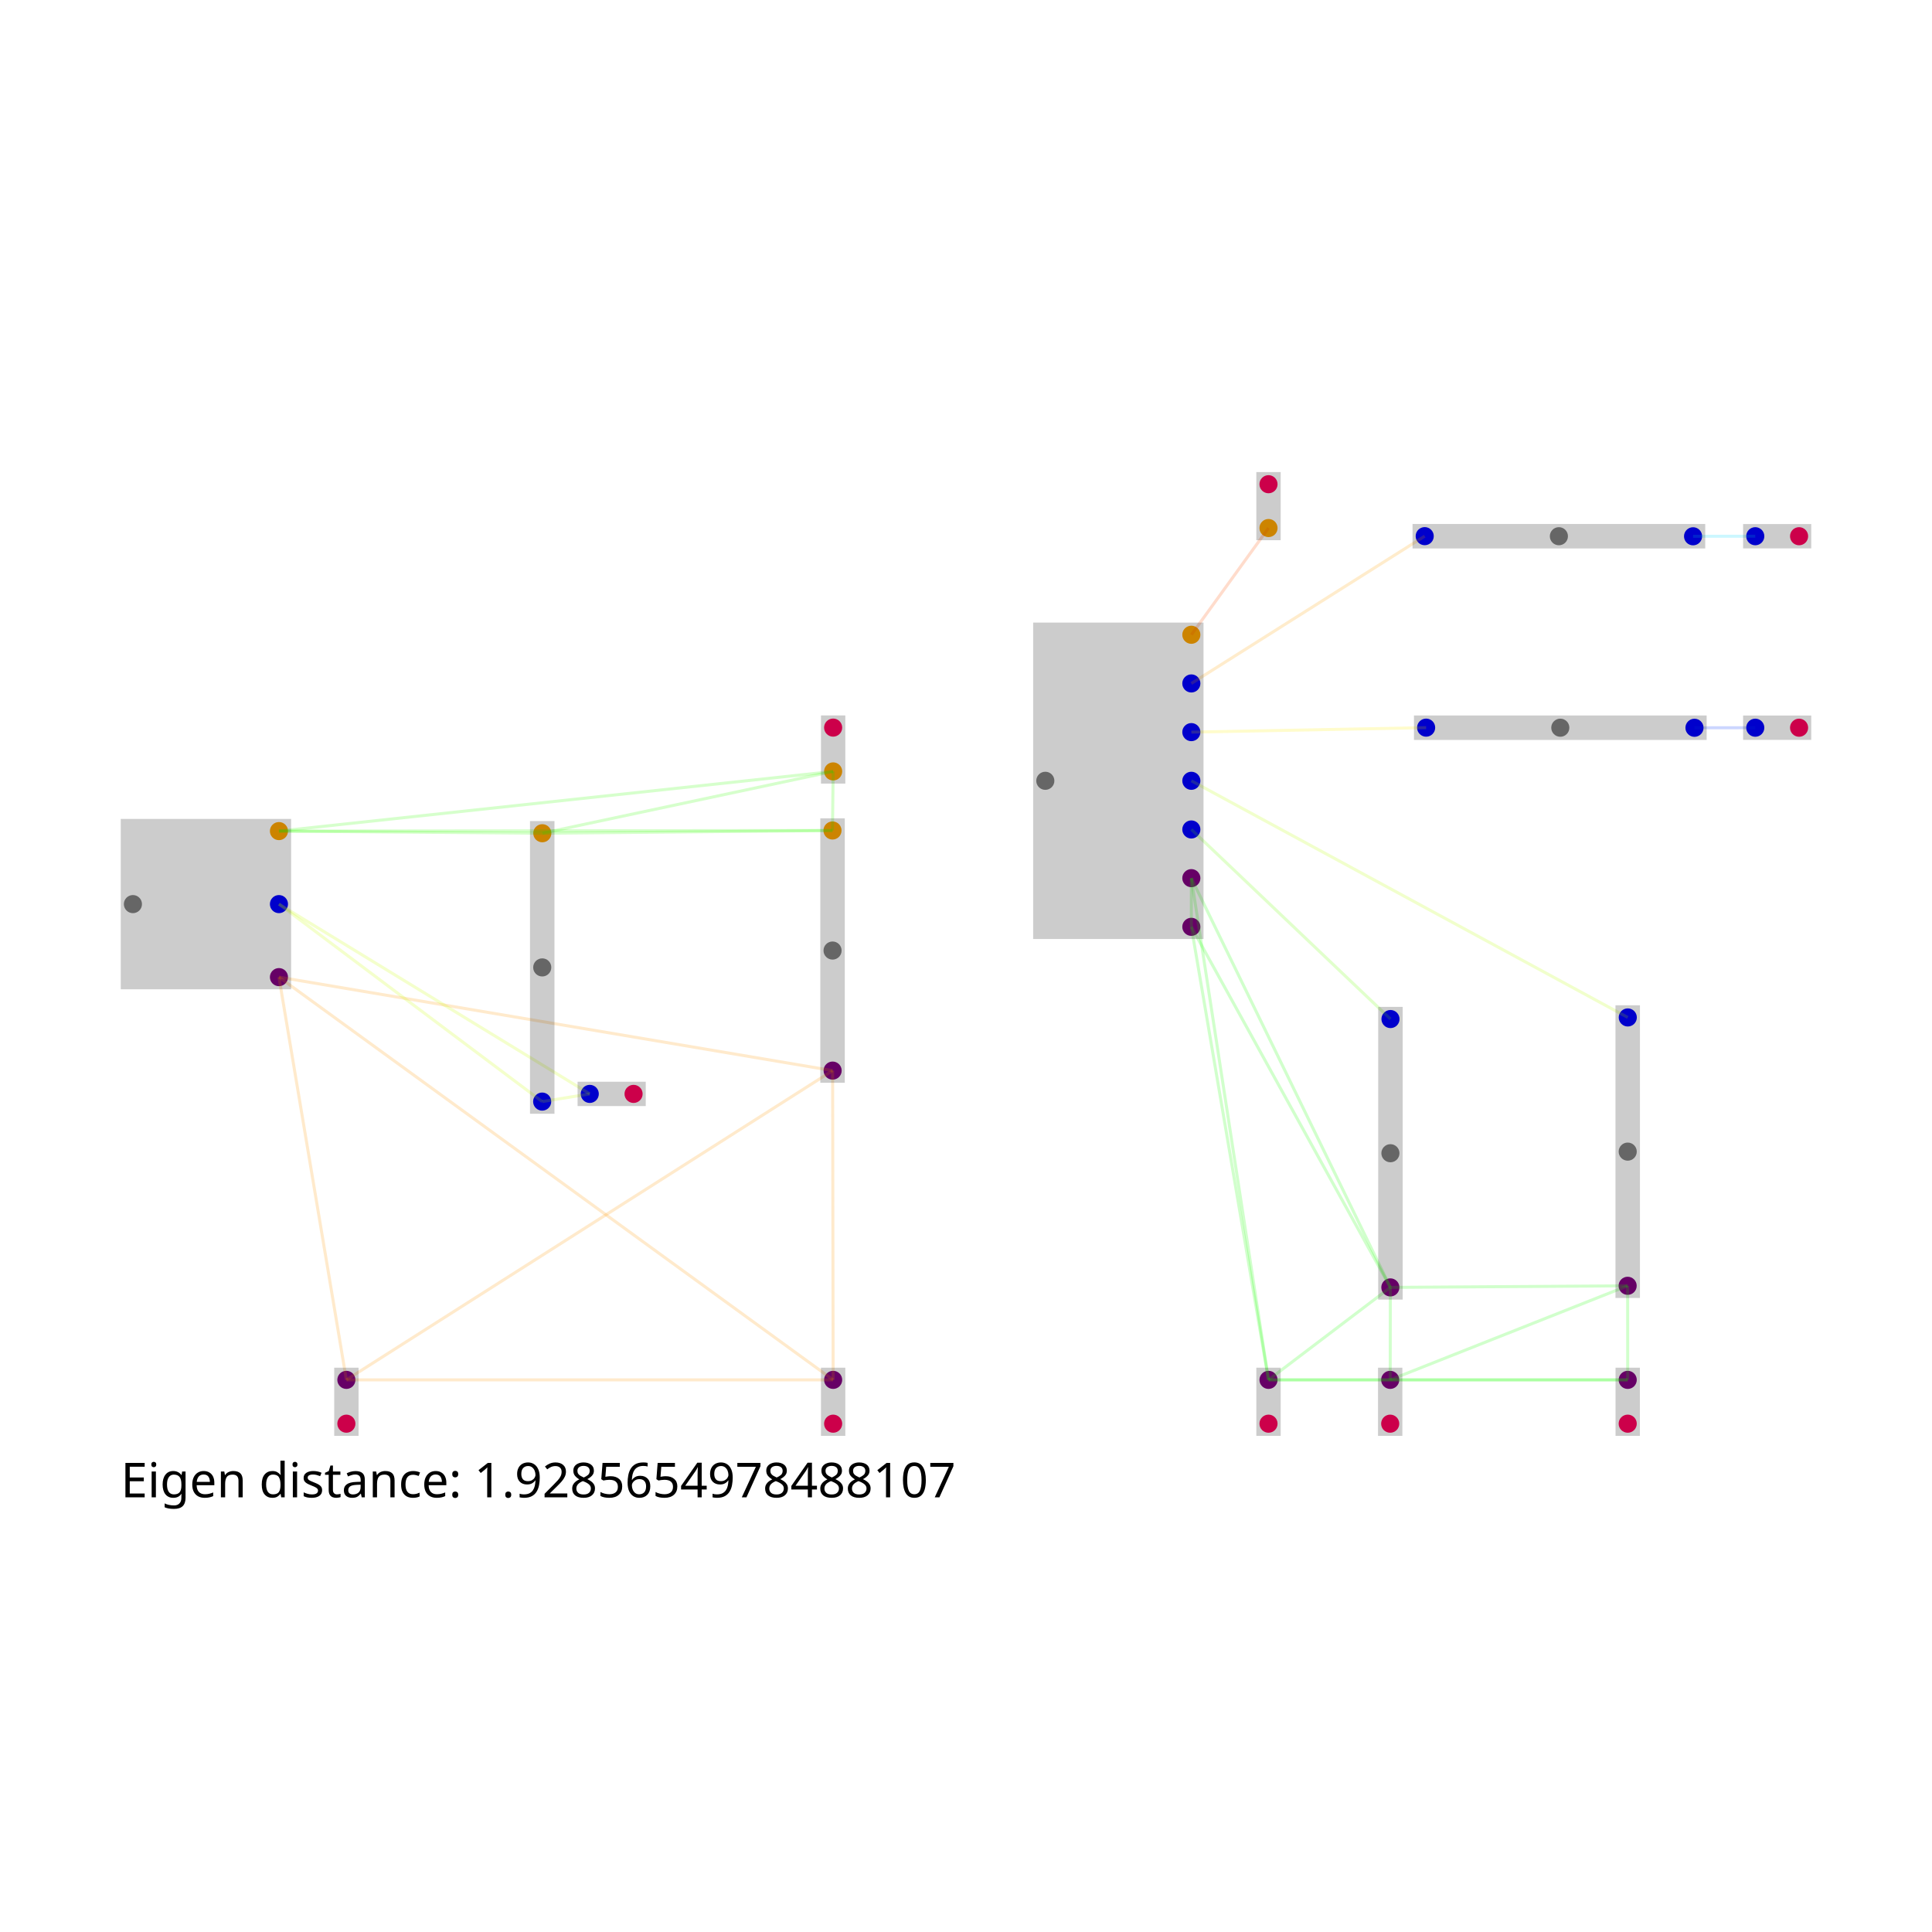
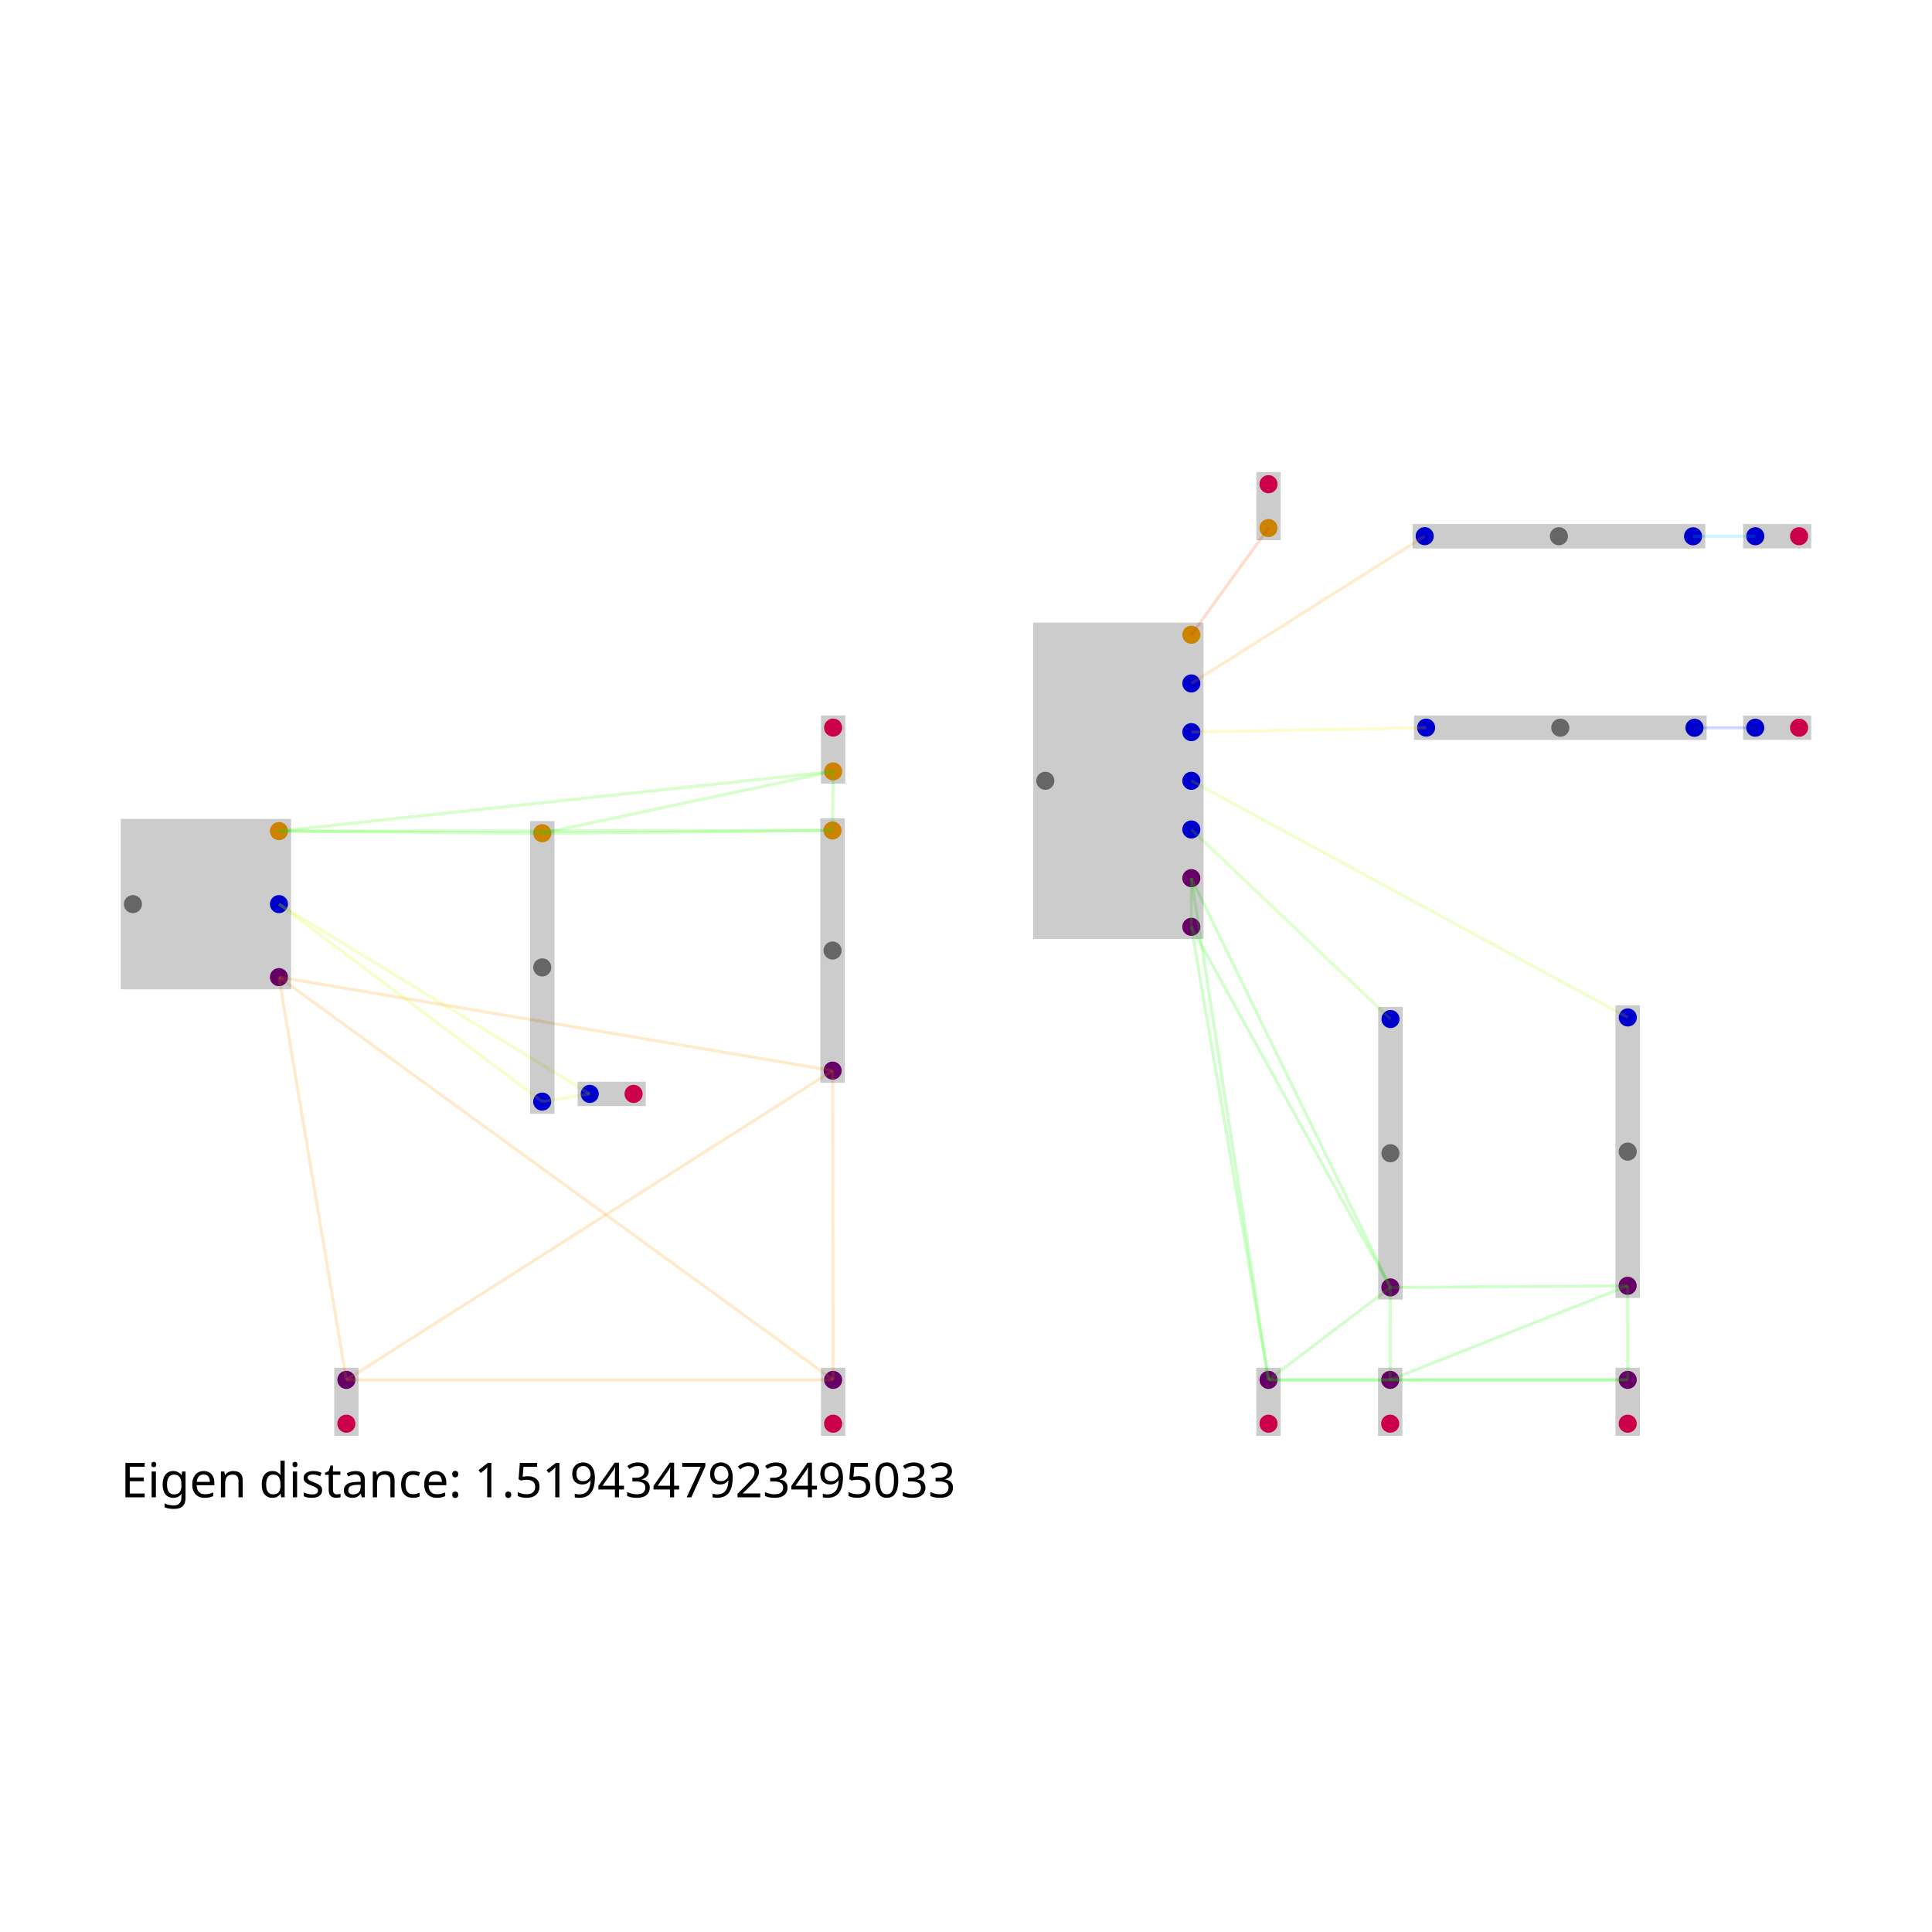
<svg xmlns="http://www.w3.org/2000/svg" width="640" height="640" viewBox="0 0 640 640">
  <rect width="100%" height="100%" fill="white" />
  <g>
    <circle data-type="point" data-label="schematic_component_0_center component_center center_schematic_component_0" data-x="0.12295810448080197" data-y="-0.045204957975968095" cx="44.031" cy="299.498" r="3" fill="gray" />
  </g>
  <g>
    <circle data-type="point" data-label="schematic_port_0 gnd unnamedsubcircuit496_connectivity_net3" data-x="0.722958104480802" data-y="-0.3452049579759681" cx="92.406" cy="323.685" r="3" fill="purple" />
  </g>
  <g>
    <circle data-type="point" data-label="schematic_port_1 normal unnamedsubcircuit496_connectivity_net1" data-x="0.722958104480802" data-y="-0.045204957975968095" cx="92.406" cy="299.498" r="3" fill="blue" />
  </g>
  <g>
    <circle data-type="point" data-label="schematic_port_2 vcc unnamedsubcircuit496_connectivity_net2" data-x="0.722958104480802" data-y="0.25479504202403197" cx="92.406" cy="275.311" r="3" fill="orange" />
  </g>
  <g>
    <circle data-type="point" data-label="schematic_component_1_center component_center center_schematic_component_1" data-x="2.9975939099066515" data-y="-0.2360076117178601" cx="275.796" cy="314.881" r="3" fill="gray" />
  </g>
  <g>
    <circle data-type="point" data-label="schematic_port_3 vcc unnamedsubcircuit496_connectivity_net2" data-x="2.997320559906651" data-y="0.2572566882821399" cx="275.773" cy="275.112" r="3" fill="orange" />
  </g>
  <g>
    <circle data-type="point" data-label="schematic_port_4 gnd unnamedsubcircuit496_connectivity_net3" data-x="2.997867259906652" data-y="-0.7292719117178601" cx="275.818" cy="354.65" r="3" fill="purple" />
  </g>
  <g>
    <circle data-type="point" data-label="schematic_component_2_center component_center center_schematic_component_2" data-x="1.8047692924586682" data-y="-0.30531546479810595" cx="179.625" cy="320.469" r="3" fill="gray" />
  </g>
  <g>
    <circle data-type="point" data-label="schematic_port_5 normal unnamedsubcircuit496_connectivity_net1" data-x="1.804496042458669" data-y="-0.8566061647981063" cx="179.603" cy="364.916" r="3" fill="blue" />
  </g>
  <g>
    <circle data-type="point" data-label="schematic_port_6 vcc unnamedsubcircuit496_connectivity_net2" data-x="1.8050425424586676" data-y="0.2459752352018943" cx="179.647" cy="276.022" r="3" fill="orange" />
  </g>
  <g>
    <circle data-type="point" data-label="schematic_net_label_0_pin vcc unnamedsubcircuit496_connectivity_net2" data-x="3" data-y="0.5" cx="275.989" cy="255.541" r="3" fill="orange" />
  </g>
  <g>
    <circle data-type="point" data-label="schematic_net_label_0_center netlabel_center schematic_net_label_0_center" data-x="3" data-y="0.6799999999999999" cx="275.989" cy="241.029" r="3" fill="hsl(338.4, 100%, 50%, 1)" />
  </g>
  <g>
    <circle data-type="point" data-label="schematic_net_label_1_pin normal unnamedsubcircuit496_connectivity_net1" data-x="2" data-y="-0.825" cx="195.366" cy="362.368" r="3" fill="blue" />
  </g>
  <g>
    <circle data-type="point" data-label="schematic_net_label_1_center netlabel_center schematic_net_label_1_center" data-x="2.18" data-y="-0.825" cx="209.878" cy="362.368" r="3" fill="hsl(338.4, 100%, 50%, 1)" />
  </g>
  <g>
    <circle data-type="point" data-label="schematic_net_label_2_pin gnd unnamedsubcircuit496_connectivity_net3" data-x="3" data-y="-2" cx="275.989" cy="457.101" r="3" fill="purple" />
  </g>
  <g>
    <circle data-type="point" data-label="schematic_net_label_2_center netlabel_center schematic_net_label_2_center" data-x="3" data-y="-2.18" cx="275.989" cy="471.613" r="3" fill="hsl(338.4, 100%, 50%, 1)" />
  </g>
  <g>
    <circle data-type="point" data-label="schematic_net_label_3_pin gnd unnamedsubcircuit496_connectivity_net3" data-x="1" data-y="-2" cx="114.742" cy="457.101" r="3" fill="purple" />
  </g>
  <g>
    <circle data-type="point" data-label="schematic_net_label_3_center netlabel_center schematic_net_label_3_center" data-x="1" data-y="-2.18" cx="114.742" cy="471.613" r="3" fill="hsl(338.4, 100%, 50%, 1)" />
  </g>
  <g>
    <circle data-type="point" data-label="schematic_component_0_center component_center center_schematic_component_0" data-x="3.8717591409019265" data-y="0.46145993138686847" cx="346.274" cy="258.648" r="3" fill="gray" />
  </g>
  <g>
    <circle data-type="point" data-label="schematic_port_0 vcc unnamedsubcircuit540_connectivity_net4" data-x="4.471759140901926" data-y="1.0614599313868684" cx="394.648" cy="210.274" r="3" fill="orange" />
  </g>
  <g>
    <circle data-type="point" data-label="schematic_port_1 normal unnamedsubcircuit540_connectivity_net2" data-x="4.471759140901926" data-y="0.8614599313868685" cx="394.648" cy="226.399" r="3" fill="blue" />
  </g>
  <g>
    <circle data-type="point" data-label="schematic_port_2 normal unnamedsubcircuit540_connectivity_net3" data-x="4.471759140901926" data-y="0.6614599313868685" cx="394.648" cy="242.524" r="3" fill="blue" />
  </g>
  <g>
    <circle data-type="point" data-label="schematic_port_3 normal unnamedsubcircuit540_connectivity_net1" data-x="4.471759140901926" data-y="0.4614599313868686" cx="394.648" cy="258.648" r="3" fill="blue" />
  </g>
  <g>
    <circle data-type="point" data-label="schematic_port_4 normal unnamedsubcircuit540_connectivity_net0" data-x="4.471759140901926" data-y="0.2614599313868685" cx="394.648" cy="274.773" r="3" fill="blue" />
  </g>
  <g>
    <circle data-type="point" data-label="schematic_port_5 gnd unnamedsubcircuit540_connectivity_net7" data-x="4.471759140901926" data-y="0.06145993138686856" cx="394.648" cy="290.898" r="3" fill="purple" />
  </g>
  <g>
    <circle data-type="point" data-label="schematic_port_6 gnd unnamedsubcircuit540_connectivity_net7" data-x="4.471759140901926" data-y="-0.1385400686131315" cx="394.648" cy="307.023" r="3" fill="purple" />
  </g>
  <g>
    <circle data-type="point" data-label="schematic_component_1_center component_center center_schematic_component_1" data-x="5.289716773474518" data-y="-1.068768305234723" cx="460.595" cy="382.021" r="3" fill="gray" />
  </g>
  <g>
    <circle data-type="point" data-label="schematic_port_7 gnd unnamedsubcircuit540_connectivity_net7" data-x="5.289443523474518" data-y="-1.6200590052347232" cx="460.573" cy="426.469" r="3" fill="purple" />
  </g>
  <g>
    <circle data-type="point" data-label="schematic_port_8 normal unnamedsubcircuit540_connectivity_net0" data-x="5.289990023474517" data-y="-0.5174776052347227" cx="460.617" cy="337.574" r="3" fill="blue" />
  </g>
  <g>
    <circle data-type="point" data-label="schematic_component_2_center component_center center_schematic_component_2" data-x="6.264673559888756" data-y="-1.0621781216758368" cx="539.2" cy="381.49" r="3" fill="gray" />
  </g>
  <g>
    <circle data-type="point" data-label="schematic_port_9 gnd unnamedsubcircuit540_connectivity_net7" data-x="6.264400309888757" data-y="-1.6134688216758373" cx="539.178" cy="425.937" r="3" fill="purple" />
  </g>
  <g>
    <circle data-type="point" data-label="schematic_port_10 normal unnamedsubcircuit540_connectivity_net1" data-x="6.264946809888755" data-y="-0.5108874216758366" cx="539.222" cy="337.043" r="3" fill="blue" />
  </g>
  <g>
    <circle data-type="point" data-label="schematic_component_3_center component_center center_schematic_component_3" data-x="5.981897376075553" data-y="1.4663469282982344" cx="516.402" cy="177.631" r="3" fill="gray" />
  </g>
  <g>
    <circle data-type="point" data-label="schematic_port_11 normal unnamedsubcircuit540_connectivity_net2" data-x="5.430606676075553" data-y="1.4666201782982338" cx="471.954" cy="177.609" r="3" fill="blue" />
  </g>
  <g>
    <circle data-type="point" data-label="schematic_port_12 normal unnamedsubcircuit540_connectivity_net5" data-x="6.533188076075554" data-y="1.466073678298235" cx="560.849" cy="177.653" r="3" fill="blue" />
  </g>
  <g>
    <circle data-type="point" data-label="schematic_component_4_center component_center center_schematic_component_4" data-x="5.98772237332412" data-y="0.6795634549821896" cx="516.871" cy="241.064" r="3" fill="gray" />
  </g>
  <g>
    <circle data-type="point" data-label="schematic_port_13 normal unnamedsubcircuit540_connectivity_net3" data-x="5.43643167332412" data-y="0.679836704982189" cx="472.424" cy="241.042" r="3" fill="blue" />
  </g>
  <g>
    <circle data-type="point" data-label="schematic_port_14 normal unnamedsubcircuit540_connectivity_net6" data-x="6.539013073324121" data-y="0.6792902049821903" cx="561.318" cy="241.086" r="3" fill="blue" />
  </g>
  <g>
    <circle data-type="point" data-label="schematic_net_label_0_pin vcc unnamedsubcircuit540_connectivity_net4" data-x="4.788790372598144" data-y="1.5" cx="420.209" cy="174.917" r="3" fill="orange" />
  </g>
  <g>
    <circle data-type="point" data-label="schematic_net_label_0_center netlabel_center schematic_net_label_0_center" data-x="4.788790372598144" data-y="1.68" cx="420.209" cy="160.405" r="3" fill="hsl(338.4, 100%, 50%, 1)" />
  </g>
  <g>
    <circle data-type="point" data-label="schematic_net_label_1_pin normal unnamedsubcircuit540_connectivity_net5" data-x="6.788790372598144" data-y="1.4663469282982344" cx="581.457" cy="177.631" r="3" fill="blue" />
  </g>
  <g>
    <circle data-type="point" data-label="schematic_net_label_1_center netlabel_center schematic_net_label_1_center" data-x="6.968790372598145" data-y="1.4663469282982344" cx="595.969" cy="177.631" r="3" fill="hsl(338.4, 100%, 50%, 1)" />
  </g>
  <g>
    <circle data-type="point" data-label="schematic_net_label_2_pin normal unnamedsubcircuit540_connectivity_net6" data-x="6.788790372598144" data-y="0.6795634549821896" cx="581.457" cy="241.064" r="3" fill="blue" />
  </g>
  <g>
    <circle data-type="point" data-label="schematic_net_label_2_center netlabel_center schematic_net_label_2_center" data-x="6.968790372598145" data-y="0.6795634549821896" cx="595.969" cy="241.064" r="3" fill="hsl(338.4, 100%, 50%, 1)" />
  </g>
  <g>
    <circle data-type="point" data-label="schematic_net_label_3_pin gnd unnamedsubcircuit540_connectivity_net7" data-x="4.788790372598144" data-y="-2" cx="420.209" cy="457.101" r="3" fill="purple" />
  </g>
  <g>
    <circle data-type="point" data-label="schematic_net_label_3_center netlabel_center schematic_net_label_3_center" data-x="4.788790372598144" data-y="-2.18" cx="420.209" cy="471.613" r="3" fill="hsl(338.4, 100%, 50%, 1)" />
  </g>
  <g>
    <circle data-type="point" data-label="schematic_net_label_4_pin gnd unnamedsubcircuit540_connectivity_net7" data-x="5.288790372598144" data-y="-2" cx="460.521" cy="457.101" r="3" fill="purple" />
  </g>
  <g>
    <circle data-type="point" data-label="schematic_net_label_4_center netlabel_center schematic_net_label_4_center" data-x="5.288790372598144" data-y="-2.18" cx="460.521" cy="471.613" r="3" fill="hsl(338.4, 100%, 50%, 1)" />
  </g>
  <g>
    <circle data-type="point" data-label="schematic_net_label_5_pin gnd unnamedsubcircuit540_connectivity_net7" data-x="6.264673559888756" data-y="-2" cx="539.2" cy="457.101" r="3" fill="purple" />
  </g>
  <g>
    <circle data-type="point" data-label="schematic_net_label_5_center netlabel_center schematic_net_label_5_center" data-x="6.264673559888756" data-y="-2.18" cx="539.2" cy="471.613" r="3" fill="hsl(338.4, 100%, 50%, 1)" />
  </g>
  <g>
    <polyline data-points="0.722958104480802,-0.3452049579759681 1,-2" data-type="line" data-label="" points="92.406,323.685 114.742,457.101" fill="none" stroke="hsl(36, 100%, 50%, 0.2)" stroke-width="1" />
  </g>
  <g>
    <polyline data-points="0.722958104480802,-0.3452049579759681 2.997867259906652,-0.7292719117178601" data-type="line" data-label="" points="92.406,323.685 275.818,354.65" fill="none" stroke="hsl(36, 100%, 50%, 0.2)" stroke-width="1" />
  </g>
  <g>
    <polyline data-points="0.722958104480802,-0.3452049579759681 3,-2" data-type="line" data-label="" points="92.406,323.685 275.989,457.101" fill="none" stroke="hsl(36, 100%, 50%, 0.2)" stroke-width="1" />
  </g>
  <g>
    <polyline data-points="2.997867259906652,-0.7292719117178601 3,-2" data-type="line" data-label="" points="275.818,354.65 275.989,457.101" fill="none" stroke="hsl(36, 100%, 50%, 0.2)" stroke-width="1" />
  </g>
  <g>
    <polyline data-points="2.997867259906652,-0.7292719117178601 1,-2" data-type="line" data-label="" points="275.818,354.65 114.742,457.101" fill="none" stroke="hsl(36, 100%, 50%, 0.2)" stroke-width="1" />
  </g>
  <g>
    <polyline data-points="3,-2 1,-2" data-type="line" data-label="" points="275.989,457.101 114.742,457.101" fill="none" stroke="hsl(36, 100%, 50%, 0.2)" stroke-width="1" />
  </g>
  <g>
    <polyline data-points="0.722958104480802,-0.045204957975968095 1.804496042458669,-0.8566061647981063" data-type="line" data-label="" points="92.406,299.498 179.603,364.916" fill="none" stroke="hsl(72, 100%, 50%, 0.2)" stroke-width="1" />
  </g>
  <g>
    <polyline data-points="0.722958104480802,-0.045204957975968095 2,-0.825" data-type="line" data-label="" points="92.406,299.498 195.366,362.368" fill="none" stroke="hsl(72, 100%, 50%, 0.2)" stroke-width="1" />
  </g>
  <g>
    <polyline data-points="1.804496042458669,-0.8566061647981063 2,-0.825" data-type="line" data-label="" points="179.603,364.916 195.366,362.368" fill="none" stroke="hsl(72, 100%, 50%, 0.2)" stroke-width="1" />
  </g>
  <g>
    <polyline data-points="0.722958104480802,0.25479504202403197 1.8050425424586676,0.2459752352018943" data-type="line" data-label="" points="92.406,275.311 179.647,276.022" fill="none" stroke="hsl(108, 100%, 50%, 0.2)" stroke-width="1" />
  </g>
  <g>
    <polyline data-points="0.722958104480802,0.25479504202403197 2.997320559906651,0.2572566882821399" data-type="line" data-label="" points="92.406,275.311 275.773,275.112" fill="none" stroke="hsl(108, 100%, 50%, 0.2)" stroke-width="1" />
  </g>
  <g>
    <polyline data-points="0.722958104480802,0.25479504202403197 3,0.5" data-type="line" data-label="" points="92.406,275.311 275.989,255.541" fill="none" stroke="hsl(108, 100%, 50%, 0.2)" stroke-width="1" />
  </g>
  <g>
    <polyline data-points="2.997320559906651,0.2572566882821399 3,0.5" data-type="line" data-label="" points="275.773,275.112 275.989,255.541" fill="none" stroke="hsl(108, 100%, 50%, 0.2)" stroke-width="1" />
  </g>
  <g>
    <polyline data-points="2.997320559906651,0.2572566882821399 1.8050425424586676,0.2459752352018943" data-type="line" data-label="" points="275.773,275.112 179.647,276.022" fill="none" stroke="hsl(108, 100%, 50%, 0.2)" stroke-width="1" />
  </g>
  <g>
    <polyline data-points="1.8050425424586676,0.2459752352018943 3,0.5" data-type="line" data-label="" points="179.647,276.022 275.989,255.541" fill="none" stroke="hsl(108, 100%, 50%, 0.2)" stroke-width="1" />
  </g>
  <g>
    <polyline data-points="4.471759140901926,1.0614599313868684 4.788790372598144,1.5" data-type="line" data-label="" points="394.648,210.274 420.209,174.917" fill="none" stroke="hsl(18.947, 100%, 50%, 0.2)" stroke-width="1" />
  </g>
  <g>
    <polyline data-points="4.471759140901926,0.8614599313868685 5.430606676075553,1.4666201782982338" data-type="line" data-label="" points="394.648,226.399 471.954,177.609" fill="none" stroke="hsl(37.895, 100%, 50%, 0.2)" stroke-width="1" />
  </g>
  <g>
    <polyline data-points="4.471759140901926,0.6614599313868685 5.43643167332412,0.679836704982189" data-type="line" data-label="" points="394.648,242.524 472.424,241.042" fill="none" stroke="hsl(56.842, 100%, 50%, 0.2)" stroke-width="1" />
  </g>
  <g>
    <polyline data-points="4.471759140901926,0.4614599313868686 6.264946809888755,-0.5108874216758366" data-type="line" data-label="" points="394.648,258.648 539.222,337.043" fill="none" stroke="hsl(75.789, 100%, 50%, 0.2)" stroke-width="1" />
  </g>
  <g>
    <polyline data-points="4.471759140901926,0.2614599313868685 5.289990023474517,-0.5174776052347227" data-type="line" data-label="" points="394.648,274.773 460.617,337.574" fill="none" stroke="hsl(94.737, 100%, 50%, 0.2)" stroke-width="1" />
  </g>
  <g>
    <polyline data-points="4.471759140901926,0.06145993138686856 4.471759140901926,-0.1385400686131315" data-type="line" data-label="" points="394.648,290.898 394.648,307.023" fill="none" stroke="hsl(113.684, 100%, 50%, 0.2)" stroke-width="1" />
  </g>
  <g>
    <polyline data-points="4.471759140901926,0.06145993138686856 5.289443523474518,-1.6200590052347232" data-type="line" data-label="" points="394.648,290.898 460.573,426.469" fill="none" stroke="hsl(113.684, 100%, 50%, 0.2)" stroke-width="1" />
  </g>
  <g>
    <polyline data-points="4.471759140901926,0.06145993138686856 4.788790372598144,-2" data-type="line" data-label="" points="394.648,290.898 420.209,457.101" fill="none" stroke="hsl(113.684, 100%, 50%, 0.2)" stroke-width="1" />
  </g>
  <g>
    <polyline data-points="4.471759140901926,-0.1385400686131315 5.289443523474518,-1.6200590052347232" data-type="line" data-label="" points="394.648,307.023 460.573,426.469" fill="none" stroke="hsl(113.684, 100%, 50%, 0.2)" stroke-width="1" />
  </g>
  <g>
    <polyline data-points="4.471759140901926,-0.1385400686131315 4.788790372598144,-2" data-type="line" data-label="" points="394.648,307.023 420.209,457.101" fill="none" stroke="hsl(113.684, 100%, 50%, 0.2)" stroke-width="1" />
  </g>
  <g>
    <polyline data-points="5.289443523474518,-1.6200590052347232 5.288790372598144,-2" data-type="line" data-label="" points="460.573,426.469 460.521,457.101" fill="none" stroke="hsl(113.684, 100%, 50%, 0.2)" stroke-width="1" />
  </g>
  <g>
    <polyline data-points="5.289443523474518,-1.6200590052347232 4.788790372598144,-2" data-type="line" data-label="" points="460.573,426.469 420.209,457.101" fill="none" stroke="hsl(113.684, 100%, 50%, 0.2)" stroke-width="1" />
  </g>
  <g>
    <polyline data-points="5.289443523474518,-1.6200590052347232 6.264400309888757,-1.6134688216758373" data-type="line" data-label="" points="460.573,426.469 539.178,425.937" fill="none" stroke="hsl(113.684, 100%, 50%, 0.2)" stroke-width="1" />
  </g>
  <g>
    <polyline data-points="6.264400309888757,-1.6134688216758373 6.264673559888756,-2" data-type="line" data-label="" points="539.178,425.937 539.2,457.101" fill="none" stroke="hsl(113.684, 100%, 50%, 0.2)" stroke-width="1" />
  </g>
  <g>
    <polyline data-points="6.264400309888757,-1.6134688216758373 5.288790372598144,-2" data-type="line" data-label="" points="539.178,425.937 460.521,457.101" fill="none" stroke="hsl(113.684, 100%, 50%, 0.2)" stroke-width="1" />
  </g>
  <g>
    <polyline data-points="4.788790372598144,-2 5.288790372598144,-2" data-type="line" data-label="" points="420.209,457.101 460.521,457.101" fill="none" stroke="hsl(113.684, 100%, 50%, 0.2)" stroke-width="1" />
  </g>
  <g>
    <polyline data-points="4.788790372598144,-2 6.264673559888756,-2" data-type="line" data-label="" points="420.209,457.101 539.2,457.101" fill="none" stroke="hsl(113.684, 100%, 50%, 0.2)" stroke-width="1" />
  </g>
  <g>
    <polyline data-points="5.288790372598144,-2 6.264673559888756,-2" data-type="line" data-label="" points="460.521,457.101 539.2,457.101" fill="none" stroke="hsl(113.684, 100%, 50%, 0.2)" stroke-width="1" />
  </g>
  <g>
    <polyline data-points="6.533188076075554,1.466073678298235 6.788790372598144,1.4663469282982344" data-type="line" data-label="" points="560.849,177.653 581.457,177.631" fill="none" stroke="hsl(189.474, 100%, 50%, 0.2)" stroke-width="1" />
  </g>
  <g>
    <polyline data-points="6.539013073324121,0.6792902049821903 6.788790372598144,0.6795634549821896" data-type="line" data-label="" points="561.318,241.086 581.457,241.064" fill="none" stroke="hsl(227.368, 100%, 50%, 0.2)" stroke-width="1" />
  </g>
  <g>
    <rect data-type="rect" data-label="schematic_component_0" data-x="0.42295810448080196" data-y="-0.045204957975968074" x="40" y="271.279" width="56.437" height="56.437" fill="rgba(0, 0, 0, 0.2)" stroke="black" stroke-width="0.012" />
  </g>
  <g>
    <rect data-type="rect" data-label="schematic_component_1" data-x="2.9975939099066515" data-y="-0.2360076117178601" x="271.742" y="271.081" width="8.106" height="87.6" fill="rgba(0, 0, 0, 0.2)" stroke="black" stroke-width="0.012" />
  </g>
  <g>
    <rect data-type="rect" data-label="schematic_component_2" data-x="1.8047692924586682" data-y="-0.305315464798106" x="175.572" y="271.99" width="8.106" height="96.957" fill="rgba(0, 0, 0, 0.2)" stroke="black" stroke-width="0.012" />
  </g>
  <g>
    <rect data-type="rect" data-label="schematic_net_label_0" data-x="3" data-y="0.59" x="271.958" y="236.998" width="8.062" height="22.575" fill="rgba(0, 0, 0, 0.2)" stroke="black" stroke-width="0.012" />
  </g>
  <g>
    <rect data-type="rect" data-label="schematic_net_label_1" data-x="2.09" data-y="-0.825" x="191.334" y="358.337" width="22.575" height="8.062" fill="rgba(0, 0, 0, 0.2)" stroke="black" stroke-width="0.012" />
  </g>
  <g>
    <rect data-type="rect" data-label="schematic_net_label_2" data-x="3" data-y="-2.09" x="271.958" y="453.07" width="8.062" height="22.575" fill="rgba(0, 0, 0, 0.2)" stroke="black" stroke-width="0.012" />
  </g>
  <g>
    <rect data-type="rect" data-label="schematic_net_label_3" data-x="1" data-y="-2.09" x="110.711" y="453.07" width="8.062" height="22.575" fill="rgba(0, 0, 0, 0.2)" stroke="black" stroke-width="0.012" />
  </g>
  <g>
    <rect data-type="rect" data-label="schematic_component_0" data-x="4.171759140901926" data-y="0.46145993138686847" x="342.243" y="206.243" width="56.437" height="104.811" fill="rgba(0, 0, 0, 0.2)" stroke="black" stroke-width="0.012" />
  </g>
  <g>
    <rect data-type="rect" data-label="schematic_component_1" data-x="5.289716773474518" data-y="-1.068768305234723" x="456.542" y="333.543" width="8.106" height="96.957" fill="rgba(0, 0, 0, 0.2)" stroke="black" stroke-width="0.012" />
  </g>
  <g>
    <rect data-type="rect" data-label="schematic_component_2" data-x="6.264673559888756" data-y="-1.0621781216758368" x="535.147" y="333.012" width="8.106" height="96.957" fill="rgba(0, 0, 0, 0.2)" stroke="black" stroke-width="0.012" />
  </g>
  <g>
    <rect data-type="rect" data-label="schematic_component_3" data-x="5.981897376075553" data-y="1.4663469282982344" x="467.923" y="173.577" width="96.957" height="8.106" fill="rgba(0, 0, 0, 0.2)" stroke="black" stroke-width="0.012" />
  </g>
  <g>
    <rect data-type="rect" data-label="schematic_component_4" data-x="5.98772237332412" data-y="0.6795634549821896" x="468.393" y="237.011" width="96.957" height="8.106" fill="rgba(0, 0, 0, 0.2)" stroke="black" stroke-width="0.012" />
  </g>
  <g>
    <rect data-type="rect" data-label="schematic_net_label_0" data-x="4.788790372598144" data-y="1.5899999999999999" x="416.178" y="156.374" width="8.062" height="22.575" fill="rgba(0, 0, 0, 0.2)" stroke="black" stroke-width="0.012" />
  </g>
  <g>
    <rect data-type="rect" data-label="schematic_net_label_1" data-x="6.878790372598144" data-y="1.4663469282982344" x="577.425" y="173.599" width="22.575" height="8.062" fill="rgba(0, 0, 0, 0.2)" stroke="black" stroke-width="0.012" />
  </g>
  <g>
    <rect data-type="rect" data-label="schematic_net_label_2" data-x="6.878790372598144" data-y="0.6795634549821896" x="577.425" y="237.033" width="22.575" height="8.062" fill="rgba(0, 0, 0, 0.2)" stroke="black" stroke-width="0.012" />
  </g>
  <g>
    <rect data-type="rect" data-label="schematic_net_label_3" data-x="4.788790372598144" data-y="-2.09" x="416.178" y="453.07" width="8.062" height="22.575" fill="rgba(0, 0, 0, 0.2)" stroke="black" stroke-width="0.012" />
  </g>
  <g>
    <rect data-type="rect" data-label="schematic_net_label_4" data-x="5.288790372598144" data-y="-2.09" x="456.489" y="453.07" width="8.062" height="22.575" fill="rgba(0, 0, 0, 0.2)" stroke="black" stroke-width="0.012" />
  </g>
  <g>
    <rect data-type="rect" data-label="schematic_net_label_5" data-x="6.264673559888756" data-y="-2.09" x="535.169" y="453.07" width="8.062" height="22.575" fill="rgba(0, 0, 0, 0.2)" stroke="black" stroke-width="0.012" />
  </g>
-   <text data-type="text" data-label="Eigen distance: 1.9285654978488107" data-x="0.07295810448080192" data-y="-2.329" x="40" y="483.626" fill="black" font-size="15.964" font-family="sans-serif" text-anchor="start" dominant-baseline="text-before-edge">Eigen distance: 1.9285654978488107</text>
+   <text data-type="text" data-label="Eigen distance: 1.5194347923495033" data-x="0.07295810448080192" data-y="-2.329" x="40" y="483.626" fill="black" font-size="15.964" font-family="sans-serif" text-anchor="start" dominant-baseline="text-before-edge">Eigen distance: 1.5194347923495033</text>
  <g id="crosshair" style="display: none">
    <line id="crosshair-h" y1="0" y2="640" stroke="#666" stroke-width="0.5" />
    <line id="crosshair-v" x1="0" x2="640" stroke="#666" stroke-width="0.5" />
    <text id="coordinates" font-family="monospace" font-size="12" fill="#666" />
  </g>
</svg>
